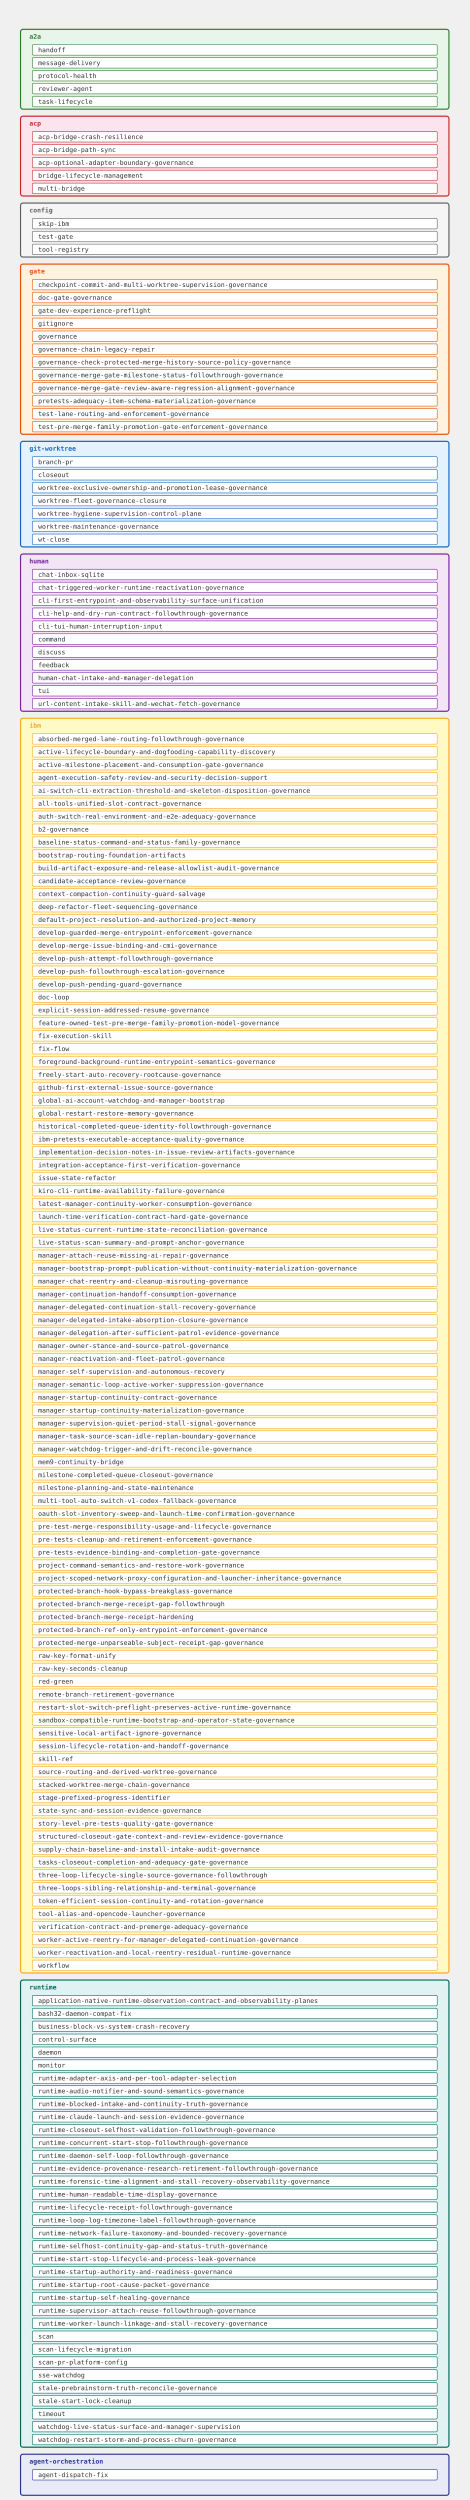
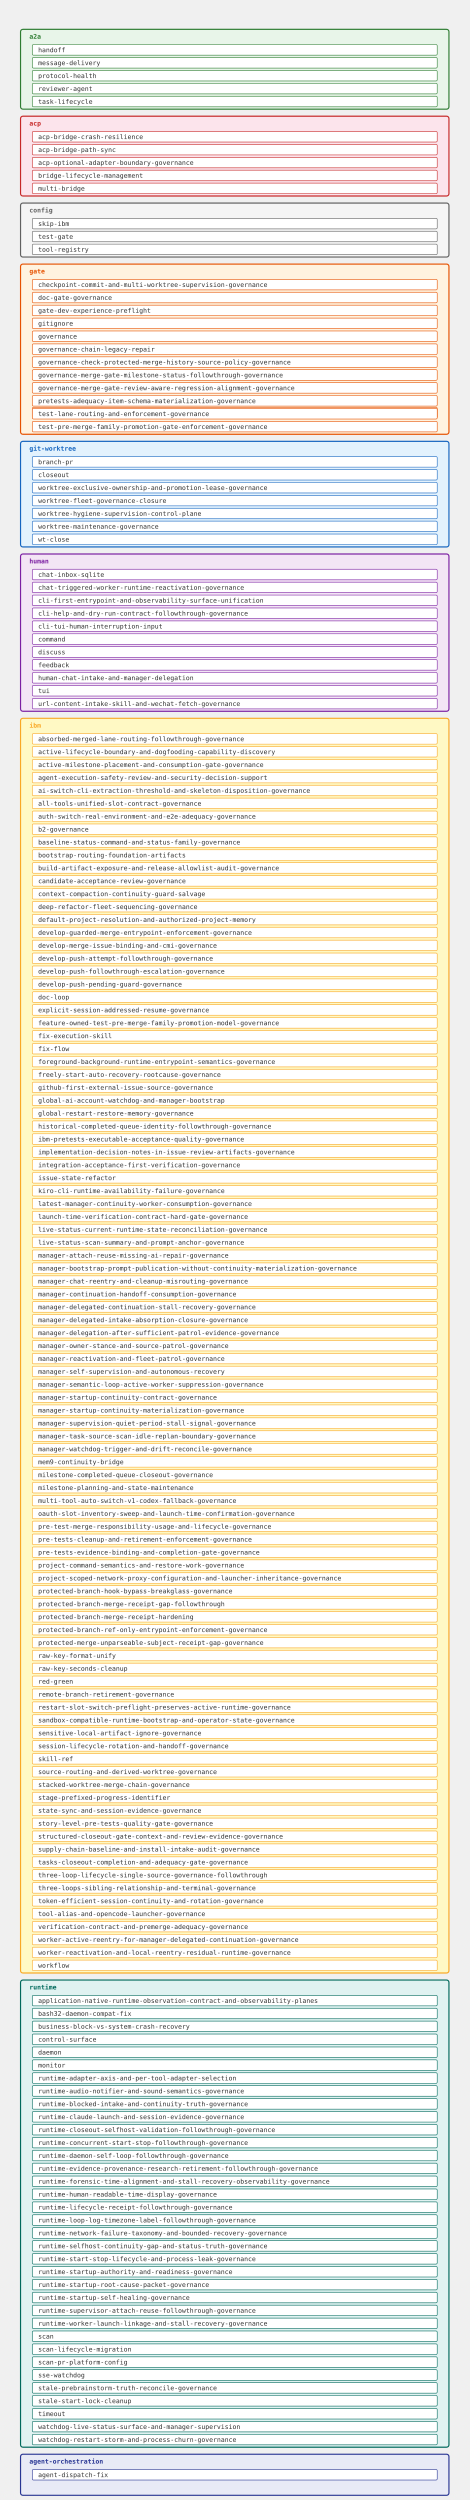
<svg xmlns="http://www.w3.org/2000/svg" viewBox="0 0 800 4260" width="800">
  <style>text { font-family: monospace; font-size: 11px; }</style>
  <rect id="epic-a2a" x="35" y="50" width="730" height="136" fill="#e8f5e9" stroke="#2e7d32" stroke-width="2" rx="4" />
  <text x="50" y="66" font-size="14" font-weight="bold" fill="#2e7d32">a2a</text>
  <rect id="story-handoff" x="55" y="76" width="690" height="18" fill="#fff" stroke="#2e7d32" stroke-width="1" rx="2" />
  <text x="65" y="89" fill="#333">handoff</text>
  <rect id="story-message-delivery" x="55" y="98" width="690" height="18" fill="#fff" stroke="#2e7d32" stroke-width="1" rx="2" />
  <text x="65" y="111" fill="#333">message-delivery</text>
  <rect id="story-protocol-health" x="55" y="120" width="690" height="18" fill="#fff" stroke="#2e7d32" stroke-width="1" rx="2" />
  <text x="65" y="133" fill="#333">protocol-health</text>
  <rect id="story-reviewer-agent" x="55" y="142" width="690" height="18" fill="#fff" stroke="#2e7d32" stroke-width="1" rx="2" />
  <text x="65" y="155" fill="#333">reviewer-agent</text>
  <rect id="story-task-lifecycle" x="55" y="164" width="690" height="18" fill="#fff" stroke="#2e7d32" stroke-width="1" rx="2" />
  <text x="65" y="177" fill="#333">task-lifecycle</text>
  <rect id="epic-acp" x="35" y="198" width="730" height="136" fill="#fce4ec" stroke="#c62828" stroke-width="2" rx="4" />
  <text x="50" y="214" font-size="14" font-weight="bold" fill="#c62828">acp</text>
  <rect id="story-acp-bridge-crash-resilience" x="55" y="224" width="690" height="18" fill="#fff" stroke="#c62828" stroke-width="1" rx="2" />
  <text x="65" y="237" fill="#333">acp-bridge-crash-resilience</text>
  <rect id="story-acp-bridge-path-sync" x="55" y="246" width="690" height="18" fill="#fff" stroke="#c62828" stroke-width="1" rx="2" />
  <text x="65" y="259" fill="#333">acp-bridge-path-sync</text>
  <rect id="story-acp-optional-adapter-boundary-governance" x="55" y="268" width="690" height="18" fill="#fff" stroke="#c62828" stroke-width="1" rx="2" />
  <text x="65" y="281" fill="#333">acp-optional-adapter-boundary-governance</text>
  <rect id="story-bridge-lifecycle-management" x="55" y="290" width="690" height="18" fill="#fff" stroke="#c62828" stroke-width="1" rx="2" />
  <text x="65" y="303" fill="#333">bridge-lifecycle-management</text>
  <rect id="story-multi-bridge" x="55" y="312" width="690" height="18" fill="#fff" stroke="#c62828" stroke-width="1" rx="2" />
  <text x="65" y="325" fill="#333">multi-bridge</text>
  <rect id="epic-config" x="35" y="346" width="730" height="92" fill="#f5f5f5" stroke="#616161" stroke-width="2" rx="4" />
  <text x="50" y="362" font-size="14" font-weight="bold" fill="#616161">config</text>
  <rect id="story-skip-ibm" x="55" y="372" width="690" height="18" fill="#fff" stroke="#616161" stroke-width="1" rx="2" />
  <text x="65" y="385" fill="#333">skip-ibm</text>
  <rect id="story-test-gate" x="55" y="394" width="690" height="18" fill="#fff" stroke="#616161" stroke-width="1" rx="2" />
  <text x="65" y="407" fill="#333">test-gate</text>
  <rect id="story-tool-registry" x="55" y="416" width="690" height="18" fill="#fff" stroke="#616161" stroke-width="1" rx="2" />
  <text x="65" y="429" fill="#333">tool-registry</text>
  <rect id="epic-gate" x="35" y="450" width="730" height="290" fill="#fff3e0" stroke="#e65100" stroke-width="2" rx="4" />
  <text x="50" y="466" font-size="14" font-weight="bold" fill="#e65100">gate</text>
  <rect id="story-checkpoint-commit-and-multi-worktree-supervision-governance" x="55" y="476" width="690" height="18" fill="#fff" stroke="#e65100" stroke-width="1" rx="2" />
  <text x="65" y="489" fill="#333">checkpoint-commit-and-multi-worktree-supervision-governance</text>
  <rect id="story-doc-gate-governance" x="55" y="498" width="690" height="18" fill="#fff" stroke="#e65100" stroke-width="1" rx="2" />
  <text x="65" y="511" fill="#333">doc-gate-governance</text>
  <rect id="story-gate-dev-experience-preflight" x="55" y="520" width="690" height="18" fill="#fff" stroke="#e65100" stroke-width="1" rx="2" />
  <text x="65" y="533" fill="#333">gate-dev-experience-preflight</text>
  <rect id="story-gitignore" x="55" y="542" width="690" height="18" fill="#fff" stroke="#e65100" stroke-width="1" rx="2" />
  <text x="65" y="555" fill="#333">gitignore</text>
  <rect id="story-governance" x="55" y="564" width="690" height="18" fill="#fff" stroke="#e65100" stroke-width="1" rx="2" />
  <text x="65" y="577" fill="#333">governance</text>
  <rect id="story-governance-chain-legacy-repair" x="55" y="586" width="690" height="18" fill="#fff" stroke="#e65100" stroke-width="1" rx="2" />
  <text x="65" y="599" fill="#333">governance-chain-legacy-repair</text>
  <rect id="story-governance-check-protected-merge-history-source-policy-governance" x="55" y="608" width="690" height="18" fill="#fff" stroke="#e65100" stroke-width="1" rx="2" />
  <text x="65" y="621" fill="#333">governance-check-protected-merge-history-source-policy-governance</text>
  <rect id="story-governance-merge-gate-milestone-status-followthrough-governance" x="55" y="630" width="690" height="18" fill="#fff" stroke="#e65100" stroke-width="1" rx="2" />
  <text x="65" y="643" fill="#333">governance-merge-gate-milestone-status-followthrough-governance</text>
  <rect id="story-governance-merge-gate-review-aware-regression-alignment-governance" x="55" y="652" width="690" height="18" fill="#fff" stroke="#e65100" stroke-width="1" rx="2" />
  <text x="65" y="665" fill="#333">governance-merge-gate-review-aware-regression-alignment-governance</text>
  <rect id="story-pretests-adequacy-item-schema-materialization-governance" x="55" y="674" width="690" height="18" fill="#fff" stroke="#e65100" stroke-width="1" rx="2" />
  <text x="65" y="687" fill="#333">pretests-adequacy-item-schema-materialization-governance</text>
+   <rect id="story-pretests-gate-field-parsing-compat" x="55" y="694" width="690" height="18" fill="#fff" stroke="#e65100" stroke-width="1" rx="2" />
+   <text x="65" y="707" fill="#333">pretests-gate-field-parsing-compat</text>
  <rect id="story-test-lane-routing-and-enforcement-governance" x="55" y="696" width="690" height="18" fill="#fff" stroke="#e65100" stroke-width="1" rx="2" />
  <text x="65" y="709" fill="#333">test-lane-routing-and-enforcement-governance</text>
  <rect id="story-test-pre-merge-family-promotion-gate-enforcement-governance" x="55" y="718" width="690" height="18" fill="#fff" stroke="#e65100" stroke-width="1" rx="2" />
  <text x="65" y="731" fill="#333">test-pre-merge-family-promotion-gate-enforcement-governance</text>
  <rect id="epic-git-worktree" x="35" y="752" width="730" height="180" fill="#e3f2fd" stroke="#1565c0" stroke-width="2" rx="4" />
  <text x="50" y="768" font-size="14" font-weight="bold" fill="#1565c0">git-worktree</text>
  <rect id="story-branch-pr" x="55" y="778" width="690" height="18" fill="#fff" stroke="#1565c0" stroke-width="1" rx="2" />
  <text x="65" y="791" fill="#333">branch-pr</text>
  <rect id="story-closeout" x="55" y="800" width="690" height="18" fill="#fff" stroke="#1565c0" stroke-width="1" rx="2" />
  <text x="65" y="813" fill="#333">closeout</text>
  <rect id="story-worktree-exclusive-ownership-and-promotion-lease-governance" x="55" y="822" width="690" height="18" fill="#fff" stroke="#1565c0" stroke-width="1" rx="2" />
  <text x="65" y="835" fill="#333">worktree-exclusive-ownership-and-promotion-lease-governance</text>
  <rect id="story-worktree-fleet-governance-closure" x="55" y="844" width="690" height="18" fill="#fff" stroke="#1565c0" stroke-width="1" rx="2" />
  <text x="65" y="857" fill="#333">worktree-fleet-governance-closure</text>
  <rect id="story-worktree-hygiene-supervision-control-plane" x="55" y="866" width="690" height="18" fill="#fff" stroke="#1565c0" stroke-width="1" rx="2" />
  <text x="65" y="879" fill="#333">worktree-hygiene-supervision-control-plane</text>
  <rect id="story-worktree-maintenance-governance" x="55" y="888" width="690" height="18" fill="#fff" stroke="#1565c0" stroke-width="1" rx="2" />
  <text x="65" y="901" fill="#333">worktree-maintenance-governance</text>
  <rect id="story-wt-close" x="55" y="910" width="690" height="18" fill="#fff" stroke="#1565c0" stroke-width="1" rx="2" />
  <text x="65" y="923" fill="#333">wt-close</text>
  <rect id="epic-human" x="35" y="944" width="730" height="268" fill="#f3e5f5" stroke="#7b1fa2" stroke-width="2" rx="4" />
  <text x="50" y="960" font-size="14" font-weight="bold" fill="#7b1fa2">human</text>
  <rect id="story-chat-inbox-sqlite" x="55" y="970" width="690" height="18" fill="#fff" stroke="#7b1fa2" stroke-width="1" rx="2" />
  <text x="65" y="983" fill="#333">chat-inbox-sqlite</text>
  <rect id="story-chat-triggered-worker-runtime-reactivation-governance" x="55" y="992" width="690" height="18" fill="#fff" stroke="#7b1fa2" stroke-width="1" rx="2" />
  <text x="65" y="1005" fill="#333">chat-triggered-worker-runtime-reactivation-governance</text>
  <rect id="story-cli-first-entrypoint-and-observability-surface-unification" x="55" y="1014" width="690" height="18" fill="#fff" stroke="#7b1fa2" stroke-width="1" rx="2" />
  <text x="65" y="1027" fill="#333">cli-first-entrypoint-and-observability-surface-unification</text>
  <rect id="story-cli-help-and-dry-run-contract-followthrough-governance" x="55" y="1036" width="690" height="18" fill="#fff" stroke="#7b1fa2" stroke-width="1" rx="2" />
  <text x="65" y="1049" fill="#333">cli-help-and-dry-run-contract-followthrough-governance</text>
  <rect id="story-cli-tui-human-interruption-input" x="55" y="1058" width="690" height="18" fill="#fff" stroke="#7b1fa2" stroke-width="1" rx="2" />
  <text x="65" y="1071" fill="#333">cli-tui-human-interruption-input</text>
  <rect id="story-command" x="55" y="1080" width="690" height="18" fill="#fff" stroke="#7b1fa2" stroke-width="1" rx="2" />
  <text x="65" y="1093" fill="#333">command</text>
  <rect id="story-discuss" x="55" y="1102" width="690" height="18" fill="#fff" stroke="#7b1fa2" stroke-width="1" rx="2" />
  <text x="65" y="1115" fill="#333">discuss</text>
  <rect id="story-feedback" x="55" y="1124" width="690" height="18" fill="#fff" stroke="#7b1fa2" stroke-width="1" rx="2" />
  <text x="65" y="1137" fill="#333">feedback</text>
  <rect id="story-human-chat-intake-and-manager-delegation" x="55" y="1146" width="690" height="18" fill="#fff" stroke="#7b1fa2" stroke-width="1" rx="2" />
  <text x="65" y="1159" fill="#333">human-chat-intake-and-manager-delegation</text>
  <rect id="story-tui" x="55" y="1168" width="690" height="18" fill="#fff" stroke="#7b1fa2" stroke-width="1" rx="2" />
  <text x="65" y="1181" fill="#333">tui</text>
  <rect id="story-url-content-intake-skill-and-wechat-fetch-governance" x="55" y="1190" width="690" height="18" fill="#fff" stroke="#7b1fa2" stroke-width="1" rx="2" />
  <text x="65" y="1203" fill="#333">url-content-intake-skill-and-wechat-fetch-governance</text>
  <rect id="epic-ibm" x="35" y="1224" width="730" height="2138" fill="#fff9c4" stroke="#f9a825" stroke-width="2" rx="4" />
  <text x="50" y="1240" font-size="14" font-weight="bold" fill="#f9a825">ibm</text>
  <rect id="story-absorbed-merged-lane-routing-followthrough-governance" x="55" y="1250" width="690" height="18" fill="#fff" stroke="#f9a825" stroke-width="1" rx="2" />
  <text x="65" y="1263" fill="#333">absorbed-merged-lane-routing-followthrough-governance</text>
  <rect id="story-active-lifecycle-boundary-and-dogfooding-capability-discovery" x="55" y="1272" width="690" height="18" fill="#fff" stroke="#f9a825" stroke-width="1" rx="2" />
  <text x="65" y="1285" fill="#333">active-lifecycle-boundary-and-dogfooding-capability-discovery</text>
  <rect id="story-active-milestone-placement-and-consumption-gate-governance" x="55" y="1294" width="690" height="18" fill="#fff" stroke="#f9a825" stroke-width="1" rx="2" />
  <text x="65" y="1307" fill="#333">active-milestone-placement-and-consumption-gate-governance</text>
  <rect id="story-agent-execution-safety-review-and-security-decision-support" x="55" y="1316" width="690" height="18" fill="#fff" stroke="#f9a825" stroke-width="1" rx="2" />
  <text x="65" y="1329" fill="#333">agent-execution-safety-review-and-security-decision-support</text>
  <rect id="story-ai-switch-cli-extraction-threshold-and-skeleton-disposition-governance" x="55" y="1338" width="690" height="18" fill="#fff" stroke="#f9a825" stroke-width="1" rx="2" />
  <text x="65" y="1351" fill="#333">ai-switch-cli-extraction-threshold-and-skeleton-disposition-governance</text>
  <rect id="story-all-tools-unified-slot-contract-governance" x="55" y="1360" width="690" height="18" fill="#fff" stroke="#f9a825" stroke-width="1" rx="2" />
  <text x="65" y="1373" fill="#333">all-tools-unified-slot-contract-governance</text>
  <rect id="story-auth-switch-real-environment-and-e2e-adequacy-governance" x="55" y="1382" width="690" height="18" fill="#fff" stroke="#f9a825" stroke-width="1" rx="2" />
  <text x="65" y="1395" fill="#333">auth-switch-real-environment-and-e2e-adequacy-governance</text>
  <rect id="story-b2-governance" x="55" y="1404" width="690" height="18" fill="#fff" stroke="#f9a825" stroke-width="1" rx="2" />
  <text x="65" y="1417" fill="#333">b2-governance</text>
  <rect id="story-baseline-status-command-and-status-family-governance" x="55" y="1426" width="690" height="18" fill="#fff" stroke="#f9a825" stroke-width="1" rx="2" />
  <text x="65" y="1439" fill="#333">baseline-status-command-and-status-family-governance</text>
  <rect id="story-bootstrap-routing-foundation-artifacts" x="55" y="1448" width="690" height="18" fill="#fff" stroke="#f9a825" stroke-width="1" rx="2" />
  <text x="65" y="1461" fill="#333">bootstrap-routing-foundation-artifacts</text>
  <rect id="story-build-artifact-exposure-and-release-allowlist-audit-governance" x="55" y="1470" width="690" height="18" fill="#fff" stroke="#f9a825" stroke-width="1" rx="2" />
  <text x="65" y="1483" fill="#333">build-artifact-exposure-and-release-allowlist-audit-governance</text>
  <rect id="story-candidate-acceptance-review-governance" x="55" y="1492" width="690" height="18" fill="#fff" stroke="#f9a825" stroke-width="1" rx="2" />
  <text x="65" y="1505" fill="#333">candidate-acceptance-review-governance</text>
  <rect id="story-context-compaction-continuity-guard-salvage" x="55" y="1514" width="690" height="18" fill="#fff" stroke="#f9a825" stroke-width="1" rx="2" />
  <text x="65" y="1527" fill="#333">context-compaction-continuity-guard-salvage</text>
  <rect id="story-deep-refactor-fleet-sequencing-governance" x="55" y="1536" width="690" height="18" fill="#fff" stroke="#f9a825" stroke-width="1" rx="2" />
  <text x="65" y="1549" fill="#333">deep-refactor-fleet-sequencing-governance</text>
  <rect id="story-default-project-resolution-and-authorized-project-memory" x="55" y="1558" width="690" height="18" fill="#fff" stroke="#f9a825" stroke-width="1" rx="2" />
  <text x="65" y="1571" fill="#333">default-project-resolution-and-authorized-project-memory</text>
  <rect id="story-develop-guarded-merge-entrypoint-enforcement-governance" x="55" y="1580" width="690" height="18" fill="#fff" stroke="#f9a825" stroke-width="1" rx="2" />
  <text x="65" y="1593" fill="#333">develop-guarded-merge-entrypoint-enforcement-governance</text>
  <rect id="story-develop-merge-issue-binding-and-cmi-governance" x="55" y="1602" width="690" height="18" fill="#fff" stroke="#f9a825" stroke-width="1" rx="2" />
  <text x="65" y="1615" fill="#333">develop-merge-issue-binding-and-cmi-governance</text>
  <rect id="story-develop-push-attempt-followthrough-governance" x="55" y="1624" width="690" height="18" fill="#fff" stroke="#f9a825" stroke-width="1" rx="2" />
  <text x="65" y="1637" fill="#333">develop-push-attempt-followthrough-governance</text>
  <rect id="story-develop-push-followthrough-escalation-governance" x="55" y="1646" width="690" height="18" fill="#fff" stroke="#f9a825" stroke-width="1" rx="2" />
  <text x="65" y="1659" fill="#333">develop-push-followthrough-escalation-governance</text>
  <rect id="story-develop-push-pending-guard-governance" x="55" y="1668" width="690" height="18" fill="#fff" stroke="#f9a825" stroke-width="1" rx="2" />
  <text x="65" y="1681" fill="#333">develop-push-pending-guard-governance</text>
  <rect id="story-doc-loop" x="55" y="1690" width="690" height="18" fill="#fff" stroke="#f9a825" stroke-width="1" rx="2" />
  <text x="65" y="1703" fill="#333">doc-loop</text>
  <rect id="story-explicit-session-addressed-resume-governance" x="55" y="1712" width="690" height="18" fill="#fff" stroke="#f9a825" stroke-width="1" rx="2" />
  <text x="65" y="1725" fill="#333">explicit-session-addressed-resume-governance</text>
  <rect id="story-feature-owned-test-pre-merge-family-promotion-model-governance" x="55" y="1734" width="690" height="18" fill="#fff" stroke="#f9a825" stroke-width="1" rx="2" />
  <text x="65" y="1747" fill="#333">feature-owned-test-pre-merge-family-promotion-model-governance</text>
  <rect id="story-fix-execution-skill" x="55" y="1756" width="690" height="18" fill="#fff" stroke="#f9a825" stroke-width="1" rx="2" />
  <text x="65" y="1769" fill="#333">fix-execution-skill</text>
  <rect id="story-fix-flow" x="55" y="1778" width="690" height="18" fill="#fff" stroke="#f9a825" stroke-width="1" rx="2" />
  <text x="65" y="1791" fill="#333">fix-flow</text>
  <rect id="story-foreground-background-runtime-entrypoint-semantics-governance" x="55" y="1800" width="690" height="18" fill="#fff" stroke="#f9a825" stroke-width="1" rx="2" />
  <text x="65" y="1813" fill="#333">foreground-background-runtime-entrypoint-semantics-governance</text>
  <rect id="story-freely-start-auto-recovery-rootcause-governance" x="55" y="1822" width="690" height="18" fill="#fff" stroke="#f9a825" stroke-width="1" rx="2" />
  <text x="65" y="1835" fill="#333">freely-start-auto-recovery-rootcause-governance</text>
  <rect id="story-github-first-external-issue-source-governance" x="55" y="1844" width="690" height="18" fill="#fff" stroke="#f9a825" stroke-width="1" rx="2" />
  <text x="65" y="1857" fill="#333">github-first-external-issue-source-governance</text>
  <rect id="story-global-ai-account-watchdog-and-manager-bootstrap" x="55" y="1866" width="690" height="18" fill="#fff" stroke="#f9a825" stroke-width="1" rx="2" />
  <text x="65" y="1879" fill="#333">global-ai-account-watchdog-and-manager-bootstrap</text>
  <rect id="story-global-restart-restore-memory-governance" x="55" y="1888" width="690" height="18" fill="#fff" stroke="#f9a825" stroke-width="1" rx="2" />
  <text x="65" y="1901" fill="#333">global-restart-restore-memory-governance</text>
  <rect id="story-historical-completed-queue-identity-followthrough-governance" x="55" y="1910" width="690" height="18" fill="#fff" stroke="#f9a825" stroke-width="1" rx="2" />
  <text x="65" y="1923" fill="#333">historical-completed-queue-identity-followthrough-governance</text>
  <rect id="story-ibm-pretests-executable-acceptance-quality-governance" x="55" y="1932" width="690" height="18" fill="#fff" stroke="#f9a825" stroke-width="1" rx="2" />
  <text x="65" y="1945" fill="#333">ibm-pretests-executable-acceptance-quality-governance</text>
  <rect id="story-implementation-decision-notes-in-issue-review-artifacts-governance" x="55" y="1954" width="690" height="18" fill="#fff" stroke="#f9a825" stroke-width="1" rx="2" />
  <text x="65" y="1967" fill="#333">implementation-decision-notes-in-issue-review-artifacts-governance</text>
  <rect id="story-integration-acceptance-first-verification-governance" x="55" y="1976" width="690" height="18" fill="#fff" stroke="#f9a825" stroke-width="1" rx="2" />
  <text x="65" y="1989" fill="#333">integration-acceptance-first-verification-governance</text>
  <rect id="story-issue-state-refactor" x="55" y="1998" width="690" height="18" fill="#fff" stroke="#f9a825" stroke-width="1" rx="2" />
  <text x="65" y="2011" fill="#333">issue-state-refactor</text>
  <rect id="story-kiro-cli-runtime-availability-failure-governance" x="55" y="2020" width="690" height="18" fill="#fff" stroke="#f9a825" stroke-width="1" rx="2" />
  <text x="65" y="2033" fill="#333">kiro-cli-runtime-availability-failure-governance</text>
  <rect id="story-latest-manager-continuity-worker-consumption-governance" x="55" y="2042" width="690" height="18" fill="#fff" stroke="#f9a825" stroke-width="1" rx="2" />
  <text x="65" y="2055" fill="#333">latest-manager-continuity-worker-consumption-governance</text>
  <rect id="story-launch-time-verification-contract-hard-gate-governance" x="55" y="2064" width="690" height="18" fill="#fff" stroke="#f9a825" stroke-width="1" rx="2" />
  <text x="65" y="2077" fill="#333">launch-time-verification-contract-hard-gate-governance</text>
  <rect id="story-live-status-current-runtime-state-reconciliation-governance" x="55" y="2086" width="690" height="18" fill="#fff" stroke="#f9a825" stroke-width="1" rx="2" />
  <text x="65" y="2099" fill="#333">live-status-current-runtime-state-reconciliation-governance</text>
  <rect id="story-live-status-scan-summary-and-prompt-anchor-governance" x="55" y="2108" width="690" height="18" fill="#fff" stroke="#f9a825" stroke-width="1" rx="2" />
  <text x="65" y="2121" fill="#333">live-status-scan-summary-and-prompt-anchor-governance</text>
  <rect id="story-manager-attach-reuse-missing-ai-repair-governance" x="55" y="2130" width="690" height="18" fill="#fff" stroke="#f9a825" stroke-width="1" rx="2" />
  <text x="65" y="2143" fill="#333">manager-attach-reuse-missing-ai-repair-governance</text>
  <rect id="story-manager-bootstrap-prompt-publication-without-continuity-materialization-governance" x="55" y="2152" width="690" height="18" fill="#fff" stroke="#f9a825" stroke-width="1" rx="2" />
  <text x="65" y="2165" fill="#333">manager-bootstrap-prompt-publication-without-continuity-materialization-governance</text>
  <rect id="story-manager-chat-reentry-and-cleanup-misrouting-governance" x="55" y="2174" width="690" height="18" fill="#fff" stroke="#f9a825" stroke-width="1" rx="2" />
  <text x="65" y="2187" fill="#333">manager-chat-reentry-and-cleanup-misrouting-governance</text>
  <rect id="story-manager-continuation-handoff-consumption-governance" x="55" y="2196" width="690" height="18" fill="#fff" stroke="#f9a825" stroke-width="1" rx="2" />
  <text x="65" y="2209" fill="#333">manager-continuation-handoff-consumption-governance</text>
  <rect id="story-manager-delegated-continuation-stall-recovery-governance" x="55" y="2218" width="690" height="18" fill="#fff" stroke="#f9a825" stroke-width="1" rx="2" />
  <text x="65" y="2231" fill="#333">manager-delegated-continuation-stall-recovery-governance</text>
  <rect id="story-manager-delegated-intake-absorption-closure-governance" x="55" y="2240" width="690" height="18" fill="#fff" stroke="#f9a825" stroke-width="1" rx="2" />
  <text x="65" y="2253" fill="#333">manager-delegated-intake-absorption-closure-governance</text>
  <rect id="story-manager-delegation-after-sufficient-patrol-evidence-governance" x="55" y="2262" width="690" height="18" fill="#fff" stroke="#f9a825" stroke-width="1" rx="2" />
  <text x="65" y="2275" fill="#333">manager-delegation-after-sufficient-patrol-evidence-governance</text>
  <rect id="story-manager-owner-stance-and-source-patrol-governance" x="55" y="2284" width="690" height="18" fill="#fff" stroke="#f9a825" stroke-width="1" rx="2" />
  <text x="65" y="2297" fill="#333">manager-owner-stance-and-source-patrol-governance</text>
  <rect id="story-manager-reactivation-and-fleet-patrol-governance" x="55" y="2306" width="690" height="18" fill="#fff" stroke="#f9a825" stroke-width="1" rx="2" />
  <text x="65" y="2319" fill="#333">manager-reactivation-and-fleet-patrol-governance</text>
  <rect id="story-manager-self-supervision-and-autonomous-recovery" x="55" y="2328" width="690" height="18" fill="#fff" stroke="#f9a825" stroke-width="1" rx="2" />
  <text x="65" y="2341" fill="#333">manager-self-supervision-and-autonomous-recovery</text>
  <rect id="story-manager-semantic-loop-active-worker-suppression-governance" x="55" y="2350" width="690" height="18" fill="#fff" stroke="#f9a825" stroke-width="1" rx="2" />
  <text x="65" y="2363" fill="#333">manager-semantic-loop-active-worker-suppression-governance</text>
  <rect id="story-manager-startup-continuity-contract-governance" x="55" y="2372" width="690" height="18" fill="#fff" stroke="#f9a825" stroke-width="1" rx="2" />
  <text x="65" y="2385" fill="#333">manager-startup-continuity-contract-governance</text>
  <rect id="story-manager-startup-continuity-materialization-governance" x="55" y="2394" width="690" height="18" fill="#fff" stroke="#f9a825" stroke-width="1" rx="2" />
  <text x="65" y="2407" fill="#333">manager-startup-continuity-materialization-governance</text>
  <rect id="story-manager-supervision-quiet-period-stall-signal-governance" x="55" y="2416" width="690" height="18" fill="#fff" stroke="#f9a825" stroke-width="1" rx="2" />
  <text x="65" y="2429" fill="#333">manager-supervision-quiet-period-stall-signal-governance</text>
  <rect id="story-manager-task-source-scan-idle-replan-boundary-governance" x="55" y="2438" width="690" height="18" fill="#fff" stroke="#f9a825" stroke-width="1" rx="2" />
  <text x="65" y="2451" fill="#333">manager-task-source-scan-idle-replan-boundary-governance</text>
  <rect id="story-manager-watchdog-trigger-and-drift-reconcile-governance" x="55" y="2460" width="690" height="18" fill="#fff" stroke="#f9a825" stroke-width="1" rx="2" />
  <text x="65" y="2473" fill="#333">manager-watchdog-trigger-and-drift-reconcile-governance</text>
  <rect id="story-mem9-continuity-bridge" x="55" y="2482" width="690" height="18" fill="#fff" stroke="#f9a825" stroke-width="1" rx="2" />
  <text x="65" y="2495" fill="#333">mem9-continuity-bridge</text>
  <rect id="story-milestone-completed-queue-closeout-governance" x="55" y="2504" width="690" height="18" fill="#fff" stroke="#f9a825" stroke-width="1" rx="2" />
  <text x="65" y="2517" fill="#333">milestone-completed-queue-closeout-governance</text>
  <rect id="story-milestone-planning-and-state-maintenance" x="55" y="2526" width="690" height="18" fill="#fff" stroke="#f9a825" stroke-width="1" rx="2" />
  <text x="65" y="2539" fill="#333">milestone-planning-and-state-maintenance</text>
  <rect id="story-multi-tool-auto-switch-v1-codex-fallback-governance" x="55" y="2548" width="690" height="18" fill="#fff" stroke="#f9a825" stroke-width="1" rx="2" />
  <text x="65" y="2561" fill="#333">multi-tool-auto-switch-v1-codex-fallback-governance</text>
  <rect id="story-oauth-slot-inventory-sweep-and-launch-time-confirmation-governance" x="55" y="2570" width="690" height="18" fill="#fff" stroke="#f9a825" stroke-width="1" rx="2" />
  <text x="65" y="2583" fill="#333">oauth-slot-inventory-sweep-and-launch-time-confirmation-governance</text>
  <rect id="story-pre-test-merge-responsibility-usage-and-lifecycle-governance" x="55" y="2592" width="690" height="18" fill="#fff" stroke="#f9a825" stroke-width="1" rx="2" />
  <text x="65" y="2605" fill="#333">pre-test-merge-responsibility-usage-and-lifecycle-governance</text>
  <rect id="story-pre-tests-cleanup-and-retirement-enforcement-governance" x="55" y="2614" width="690" height="18" fill="#fff" stroke="#f9a825" stroke-width="1" rx="2" />
  <text x="65" y="2627" fill="#333">pre-tests-cleanup-and-retirement-enforcement-governance</text>
  <rect id="story-pre-tests-evidence-binding-and-completion-gate-governance" x="55" y="2636" width="690" height="18" fill="#fff" stroke="#f9a825" stroke-width="1" rx="2" />
  <text x="65" y="2649" fill="#333">pre-tests-evidence-binding-and-completion-gate-governance</text>
  <rect id="story-project-command-semantics-and-restore-work-governance" x="55" y="2658" width="690" height="18" fill="#fff" stroke="#f9a825" stroke-width="1" rx="2" />
  <text x="65" y="2671" fill="#333">project-command-semantics-and-restore-work-governance</text>
  <rect id="story-project-scoped-network-proxy-configuration-and-launcher-inheritance-governance" x="55" y="2680" width="690" height="18" fill="#fff" stroke="#f9a825" stroke-width="1" rx="2" />
  <text x="65" y="2693" fill="#333">project-scoped-network-proxy-configuration-and-launcher-inheritance-governance</text>
  <rect id="story-protected-branch-hook-bypass-breakglass-governance" x="55" y="2702" width="690" height="18" fill="#fff" stroke="#f9a825" stroke-width="1" rx="2" />
  <text x="65" y="2715" fill="#333">protected-branch-hook-bypass-breakglass-governance</text>
  <rect id="story-protected-branch-merge-receipt-gap-followthrough" x="55" y="2724" width="690" height="18" fill="#fff" stroke="#f9a825" stroke-width="1" rx="2" />
  <text x="65" y="2737" fill="#333">protected-branch-merge-receipt-gap-followthrough</text>
  <rect id="story-protected-branch-merge-receipt-hardening" x="55" y="2746" width="690" height="18" fill="#fff" stroke="#f9a825" stroke-width="1" rx="2" />
  <text x="65" y="2759" fill="#333">protected-branch-merge-receipt-hardening</text>
  <rect id="story-protected-branch-ref-only-entrypoint-enforcement-governance" x="55" y="2768" width="690" height="18" fill="#fff" stroke="#f9a825" stroke-width="1" rx="2" />
  <text x="65" y="2781" fill="#333">protected-branch-ref-only-entrypoint-enforcement-governance</text>
  <rect id="story-protected-merge-unparseable-subject-receipt-gap-governance" x="55" y="2790" width="690" height="18" fill="#fff" stroke="#f9a825" stroke-width="1" rx="2" />
  <text x="65" y="2803" fill="#333">protected-merge-unparseable-subject-receipt-gap-governance</text>
  <rect id="story-raw-key-format-unify" x="55" y="2812" width="690" height="18" fill="#fff" stroke="#f9a825" stroke-width="1" rx="2" />
  <text x="65" y="2825" fill="#333">raw-key-format-unify</text>
  <rect id="story-raw-key-seconds-cleanup" x="55" y="2834" width="690" height="18" fill="#fff" stroke="#f9a825" stroke-width="1" rx="2" />
  <text x="65" y="2847" fill="#333">raw-key-seconds-cleanup</text>
  <rect id="story-red-green" x="55" y="2856" width="690" height="18" fill="#fff" stroke="#f9a825" stroke-width="1" rx="2" />
  <text x="65" y="2869" fill="#333">red-green</text>
  <rect id="story-remote-branch-retirement-governance" x="55" y="2878" width="690" height="18" fill="#fff" stroke="#f9a825" stroke-width="1" rx="2" />
  <text x="65" y="2891" fill="#333">remote-branch-retirement-governance</text>
  <rect id="story-restart-slot-switch-preflight-preserves-active-runtime-governance" x="55" y="2900" width="690" height="18" fill="#fff" stroke="#f9a825" stroke-width="1" rx="2" />
  <text x="65" y="2913" fill="#333">restart-slot-switch-preflight-preserves-active-runtime-governance</text>
  <rect id="story-sandbox-compatible-runtime-bootstrap-and-operator-state-governance" x="55" y="2922" width="690" height="18" fill="#fff" stroke="#f9a825" stroke-width="1" rx="2" />
  <text x="65" y="2935" fill="#333">sandbox-compatible-runtime-bootstrap-and-operator-state-governance</text>
  <rect id="story-sensitive-local-artifact-ignore-governance" x="55" y="2944" width="690" height="18" fill="#fff" stroke="#f9a825" stroke-width="1" rx="2" />
  <text x="65" y="2957" fill="#333">sensitive-local-artifact-ignore-governance</text>
  <rect id="story-session-lifecycle-rotation-and-handoff-governance" x="55" y="2966" width="690" height="18" fill="#fff" stroke="#f9a825" stroke-width="1" rx="2" />
  <text x="65" y="2979" fill="#333">session-lifecycle-rotation-and-handoff-governance</text>
  <rect id="story-skill-ref" x="55" y="2988" width="690" height="18" fill="#fff" stroke="#f9a825" stroke-width="1" rx="2" />
  <text x="65" y="3001" fill="#333">skill-ref</text>
  <rect id="story-source-routing-and-derived-worktree-governance" x="55" y="3010" width="690" height="18" fill="#fff" stroke="#f9a825" stroke-width="1" rx="2" />
  <text x="65" y="3023" fill="#333">source-routing-and-derived-worktree-governance</text>
  <rect id="story-stacked-worktree-merge-chain-governance" x="55" y="3032" width="690" height="18" fill="#fff" stroke="#f9a825" stroke-width="1" rx="2" />
  <text x="65" y="3045" fill="#333">stacked-worktree-merge-chain-governance</text>
  <rect id="story-stage-prefixed-progress-identifier" x="55" y="3054" width="690" height="18" fill="#fff" stroke="#f9a825" stroke-width="1" rx="2" />
  <text x="65" y="3067" fill="#333">stage-prefixed-progress-identifier</text>
  <rect id="story-state-sync-and-session-evidence-governance" x="55" y="3076" width="690" height="18" fill="#fff" stroke="#f9a825" stroke-width="1" rx="2" />
  <text x="65" y="3089" fill="#333">state-sync-and-session-evidence-governance</text>
  <rect id="story-story-level-pre-tests-quality-gate-governance" x="55" y="3098" width="690" height="18" fill="#fff" stroke="#f9a825" stroke-width="1" rx="2" />
  <text x="65" y="3111" fill="#333">story-level-pre-tests-quality-gate-governance</text>
  <rect id="story-structured-closeout-gate-context-and-review-evidence-governance" x="55" y="3120" width="690" height="18" fill="#fff" stroke="#f9a825" stroke-width="1" rx="2" />
  <text x="65" y="3133" fill="#333">structured-closeout-gate-context-and-review-evidence-governance</text>
  <rect id="story-supply-chain-baseline-and-install-intake-audit-governance" x="55" y="3142" width="690" height="18" fill="#fff" stroke="#f9a825" stroke-width="1" rx="2" />
  <text x="65" y="3155" fill="#333">supply-chain-baseline-and-install-intake-audit-governance</text>
  <rect id="story-tasks-closeout-completion-and-adequacy-gate-governance" x="55" y="3164" width="690" height="18" fill="#fff" stroke="#f9a825" stroke-width="1" rx="2" />
  <text x="65" y="3177" fill="#333">tasks-closeout-completion-and-adequacy-gate-governance</text>
  <rect id="story-three-loop-lifecycle-single-source-governance-followthrough" x="55" y="3186" width="690" height="18" fill="#fff" stroke="#f9a825" stroke-width="1" rx="2" />
  <text x="65" y="3199" fill="#333">three-loop-lifecycle-single-source-governance-followthrough</text>
  <rect id="story-three-loops-sibling-relationship-and-terminal-governance" x="55" y="3208" width="690" height="18" fill="#fff" stroke="#f9a825" stroke-width="1" rx="2" />
  <text x="65" y="3221" fill="#333">three-loops-sibling-relationship-and-terminal-governance</text>
  <rect id="story-token-efficient-session-continuity-and-rotation-governance" x="55" y="3230" width="690" height="18" fill="#fff" stroke="#f9a825" stroke-width="1" rx="2" />
  <text x="65" y="3243" fill="#333">token-efficient-session-continuity-and-rotation-governance</text>
  <rect id="story-tool-alias-and-opencode-launcher-governance" x="55" y="3252" width="690" height="18" fill="#fff" stroke="#f9a825" stroke-width="1" rx="2" />
  <text x="65" y="3265" fill="#333">tool-alias-and-opencode-launcher-governance</text>
  <rect id="story-verification-contract-and-premerge-adequacy-governance" x="55" y="3274" width="690" height="18" fill="#fff" stroke="#f9a825" stroke-width="1" rx="2" />
  <text x="65" y="3287" fill="#333">verification-contract-and-premerge-adequacy-governance</text>
  <rect id="story-worker-active-reentry-for-manager-delegated-continuation-governance" x="55" y="3296" width="690" height="18" fill="#fff" stroke="#f9a825" stroke-width="1" rx="2" />
  <text x="65" y="3309" fill="#333">worker-active-reentry-for-manager-delegated-continuation-governance</text>
  <rect id="story-worker-reactivation-and-local-reentry-residual-runtime-governance" x="55" y="3318" width="690" height="18" fill="#fff" stroke="#f9a825" stroke-width="1" rx="2" />
  <text x="65" y="3331" fill="#333">worker-reactivation-and-local-reentry-residual-runtime-governance</text>
  <rect id="story-workflow" x="55" y="3340" width="690" height="18" fill="#fff" stroke="#f9a825" stroke-width="1" rx="2" />
  <text x="65" y="3353" fill="#333">workflow</text>
  <rect id="epic-runtime" x="35" y="3374" width="730" height="796" fill="#e0f2f1" stroke="#00695c" stroke-width="2" rx="4" />
  <text x="50" y="3390" font-size="14" font-weight="bold" fill="#00695c">runtime</text>
  <rect id="story-application-native-runtime-observation-contract-and-observability-planes" x="55" y="3400" width="690" height="18" fill="#fff" stroke="#00695c" stroke-width="1" rx="2" />
  <text x="65" y="3413" fill="#333">application-native-runtime-observation-contract-and-observability-planes</text>
  <rect id="story-bash32-daemon-compat-fix" x="55" y="3422" width="690" height="18" fill="#fff" stroke="#00695c" stroke-width="1" rx="2" />
  <text x="65" y="3435" fill="#333">bash32-daemon-compat-fix</text>
  <rect id="story-business-block-vs-system-crash-recovery" x="55" y="3444" width="690" height="18" fill="#fff" stroke="#00695c" stroke-width="1" rx="2" />
  <text x="65" y="3457" fill="#333">business-block-vs-system-crash-recovery</text>
  <rect id="story-control-surface" x="55" y="3466" width="690" height="18" fill="#fff" stroke="#00695c" stroke-width="1" rx="2" />
  <text x="65" y="3479" fill="#333">control-surface</text>
  <rect id="story-daemon" x="55" y="3488" width="690" height="18" fill="#fff" stroke="#00695c" stroke-width="1" rx="2" />
  <text x="65" y="3501" fill="#333">daemon</text>
  <rect id="story-monitor" x="55" y="3510" width="690" height="18" fill="#fff" stroke="#00695c" stroke-width="1" rx="2" />
  <text x="65" y="3523" fill="#333">monitor</text>
  <rect id="story-runtime-adapter-axis-and-per-tool-adapter-selection" x="55" y="3532" width="690" height="18" fill="#fff" stroke="#00695c" stroke-width="1" rx="2" />
  <text x="65" y="3545" fill="#333">runtime-adapter-axis-and-per-tool-adapter-selection</text>
  <rect id="story-runtime-audio-notifier-and-sound-semantics-governance" x="55" y="3554" width="690" height="18" fill="#fff" stroke="#00695c" stroke-width="1" rx="2" />
  <text x="65" y="3567" fill="#333">runtime-audio-notifier-and-sound-semantics-governance</text>
  <rect id="story-runtime-blocked-intake-and-continuity-truth-governance" x="55" y="3576" width="690" height="18" fill="#fff" stroke="#00695c" stroke-width="1" rx="2" />
  <text x="65" y="3589" fill="#333">runtime-blocked-intake-and-continuity-truth-governance</text>
  <rect id="story-runtime-claude-launch-and-session-evidence-governance" x="55" y="3598" width="690" height="18" fill="#fff" stroke="#00695c" stroke-width="1" rx="2" />
  <text x="65" y="3611" fill="#333">runtime-claude-launch-and-session-evidence-governance</text>
  <rect id="story-runtime-closeout-selfhost-validation-followthrough-governance" x="55" y="3620" width="690" height="18" fill="#fff" stroke="#00695c" stroke-width="1" rx="2" />
  <text x="65" y="3633" fill="#333">runtime-closeout-selfhost-validation-followthrough-governance</text>
  <rect id="story-runtime-concurrent-start-stop-followthrough-governance" x="55" y="3642" width="690" height="18" fill="#fff" stroke="#00695c" stroke-width="1" rx="2" />
  <text x="65" y="3655" fill="#333">runtime-concurrent-start-stop-followthrough-governance</text>
  <rect id="story-runtime-daemon-self-loop-followthrough-governance" x="55" y="3664" width="690" height="18" fill="#fff" stroke="#00695c" stroke-width="1" rx="2" />
  <text x="65" y="3677" fill="#333">runtime-daemon-self-loop-followthrough-governance</text>
  <rect id="story-runtime-evidence-provenance-research-retirement-followthrough-governance" x="55" y="3686" width="690" height="18" fill="#fff" stroke="#00695c" stroke-width="1" rx="2" />
  <text x="65" y="3699" fill="#333">runtime-evidence-provenance-research-retirement-followthrough-governance</text>
  <rect id="story-runtime-forensic-time-alignment-and-stall-recovery-observability-governance" x="55" y="3708" width="690" height="18" fill="#fff" stroke="#00695c" stroke-width="1" rx="2" />
  <text x="65" y="3721" fill="#333">runtime-forensic-time-alignment-and-stall-recovery-observability-governance</text>
  <rect id="story-runtime-human-readable-time-display-governance" x="55" y="3730" width="690" height="18" fill="#fff" stroke="#00695c" stroke-width="1" rx="2" />
  <text x="65" y="3743" fill="#333">runtime-human-readable-time-display-governance</text>
  <rect id="story-runtime-lifecycle-receipt-followthrough-governance" x="55" y="3752" width="690" height="18" fill="#fff" stroke="#00695c" stroke-width="1" rx="2" />
  <text x="65" y="3765" fill="#333">runtime-lifecycle-receipt-followthrough-governance</text>
  <rect id="story-runtime-loop-log-timezone-label-followthrough-governance" x="55" y="3774" width="690" height="18" fill="#fff" stroke="#00695c" stroke-width="1" rx="2" />
  <text x="65" y="3787" fill="#333">runtime-loop-log-timezone-label-followthrough-governance</text>
  <rect id="story-runtime-network-failure-taxonomy-and-bounded-recovery-governance" x="55" y="3796" width="690" height="18" fill="#fff" stroke="#00695c" stroke-width="1" rx="2" />
  <text x="65" y="3809" fill="#333">runtime-network-failure-taxonomy-and-bounded-recovery-governance</text>
  <rect id="story-runtime-selfhost-continuity-gap-and-status-truth-governance" x="55" y="3818" width="690" height="18" fill="#fff" stroke="#00695c" stroke-width="1" rx="2" />
  <text x="65" y="3831" fill="#333">runtime-selfhost-continuity-gap-and-status-truth-governance</text>
  <rect id="story-runtime-start-stop-lifecycle-and-process-leak-governance" x="55" y="3840" width="690" height="18" fill="#fff" stroke="#00695c" stroke-width="1" rx="2" />
  <text x="65" y="3853" fill="#333">runtime-start-stop-lifecycle-and-process-leak-governance</text>
  <rect id="story-runtime-startup-authority-and-readiness-governance" x="55" y="3862" width="690" height="18" fill="#fff" stroke="#00695c" stroke-width="1" rx="2" />
  <text x="65" y="3875" fill="#333">runtime-startup-authority-and-readiness-governance</text>
  <rect id="story-runtime-startup-root-cause-packet-governance" x="55" y="3884" width="690" height="18" fill="#fff" stroke="#00695c" stroke-width="1" rx="2" />
  <text x="65" y="3897" fill="#333">runtime-startup-root-cause-packet-governance</text>
  <rect id="story-runtime-startup-self-healing-governance" x="55" y="3906" width="690" height="18" fill="#fff" stroke="#00695c" stroke-width="1" rx="2" />
  <text x="65" y="3919" fill="#333">runtime-startup-self-healing-governance</text>
  <rect id="story-runtime-supervisor-attach-reuse-followthrough-governance" x="55" y="3928" width="690" height="18" fill="#fff" stroke="#00695c" stroke-width="1" rx="2" />
  <text x="65" y="3941" fill="#333">runtime-supervisor-attach-reuse-followthrough-governance</text>
  <rect id="story-runtime-worker-launch-linkage-and-stall-recovery-governance" x="55" y="3950" width="690" height="18" fill="#fff" stroke="#00695c" stroke-width="1" rx="2" />
  <text x="65" y="3963" fill="#333">runtime-worker-launch-linkage-and-stall-recovery-governance</text>
  <rect id="story-scan" x="55" y="3972" width="690" height="18" fill="#fff" stroke="#00695c" stroke-width="1" rx="2" />
  <text x="65" y="3985" fill="#333">scan</text>
  <rect id="story-scan-lifecycle-migration" x="55" y="3994" width="690" height="18" fill="#fff" stroke="#00695c" stroke-width="1" rx="2" />
  <text x="65" y="4007" fill="#333">scan-lifecycle-migration</text>
  <rect id="story-scan-pr-platform-config" x="55" y="4016" width="690" height="18" fill="#fff" stroke="#00695c" stroke-width="1" rx="2" />
  <text x="65" y="4029" fill="#333">scan-pr-platform-config</text>
  <rect id="story-sse-watchdog" x="55" y="4038" width="690" height="18" fill="#fff" stroke="#00695c" stroke-width="1" rx="2" />
  <text x="65" y="4051" fill="#333">sse-watchdog</text>
  <rect id="story-stale-prebrainstorm-truth-reconcile-governance" x="55" y="4060" width="690" height="18" fill="#fff" stroke="#00695c" stroke-width="1" rx="2" />
  <text x="65" y="4073" fill="#333">stale-prebrainstorm-truth-reconcile-governance</text>
  <rect id="story-stale-start-lock-cleanup" x="55" y="4082" width="690" height="18" fill="#fff" stroke="#00695c" stroke-width="1" rx="2" />
  <text x="65" y="4095" fill="#333">stale-start-lock-cleanup</text>
  <rect id="story-timeout" x="55" y="4104" width="690" height="18" fill="#fff" stroke="#00695c" stroke-width="1" rx="2" />
  <text x="65" y="4117" fill="#333">timeout</text>
  <rect id="story-watchdog-live-status-surface-and-manager-supervision" x="55" y="4126" width="690" height="18" fill="#fff" stroke="#00695c" stroke-width="1" rx="2" />
  <text x="65" y="4139" fill="#333">watchdog-live-status-surface-and-manager-supervision</text>
  <rect id="story-watchdog-restart-storm-and-process-churn-governance" x="55" y="4148" width="690" height="18" fill="#fff" stroke="#00695c" stroke-width="1" rx="2" />
  <text x="65" y="4161" fill="#333">watchdog-restart-storm-and-process-churn-governance</text>
  <rect id="epic-agent-orchestration" x="35" y="4182" width="730" height="70" fill="#e8eaf6" stroke="#283593" stroke-width="2" rx="4" />
  <text x="50" y="4198" font-size="14" font-weight="bold" fill="#283593">agent-orchestration</text>
  <rect id="story-agent-dispatch-fix" x="55" y="4208" width="690" height="18" fill="#fff" stroke="#283593" stroke-width="1" rx="2" />
  <text x="65" y="4221" fill="#333">agent-dispatch-fix</text>
</svg>
